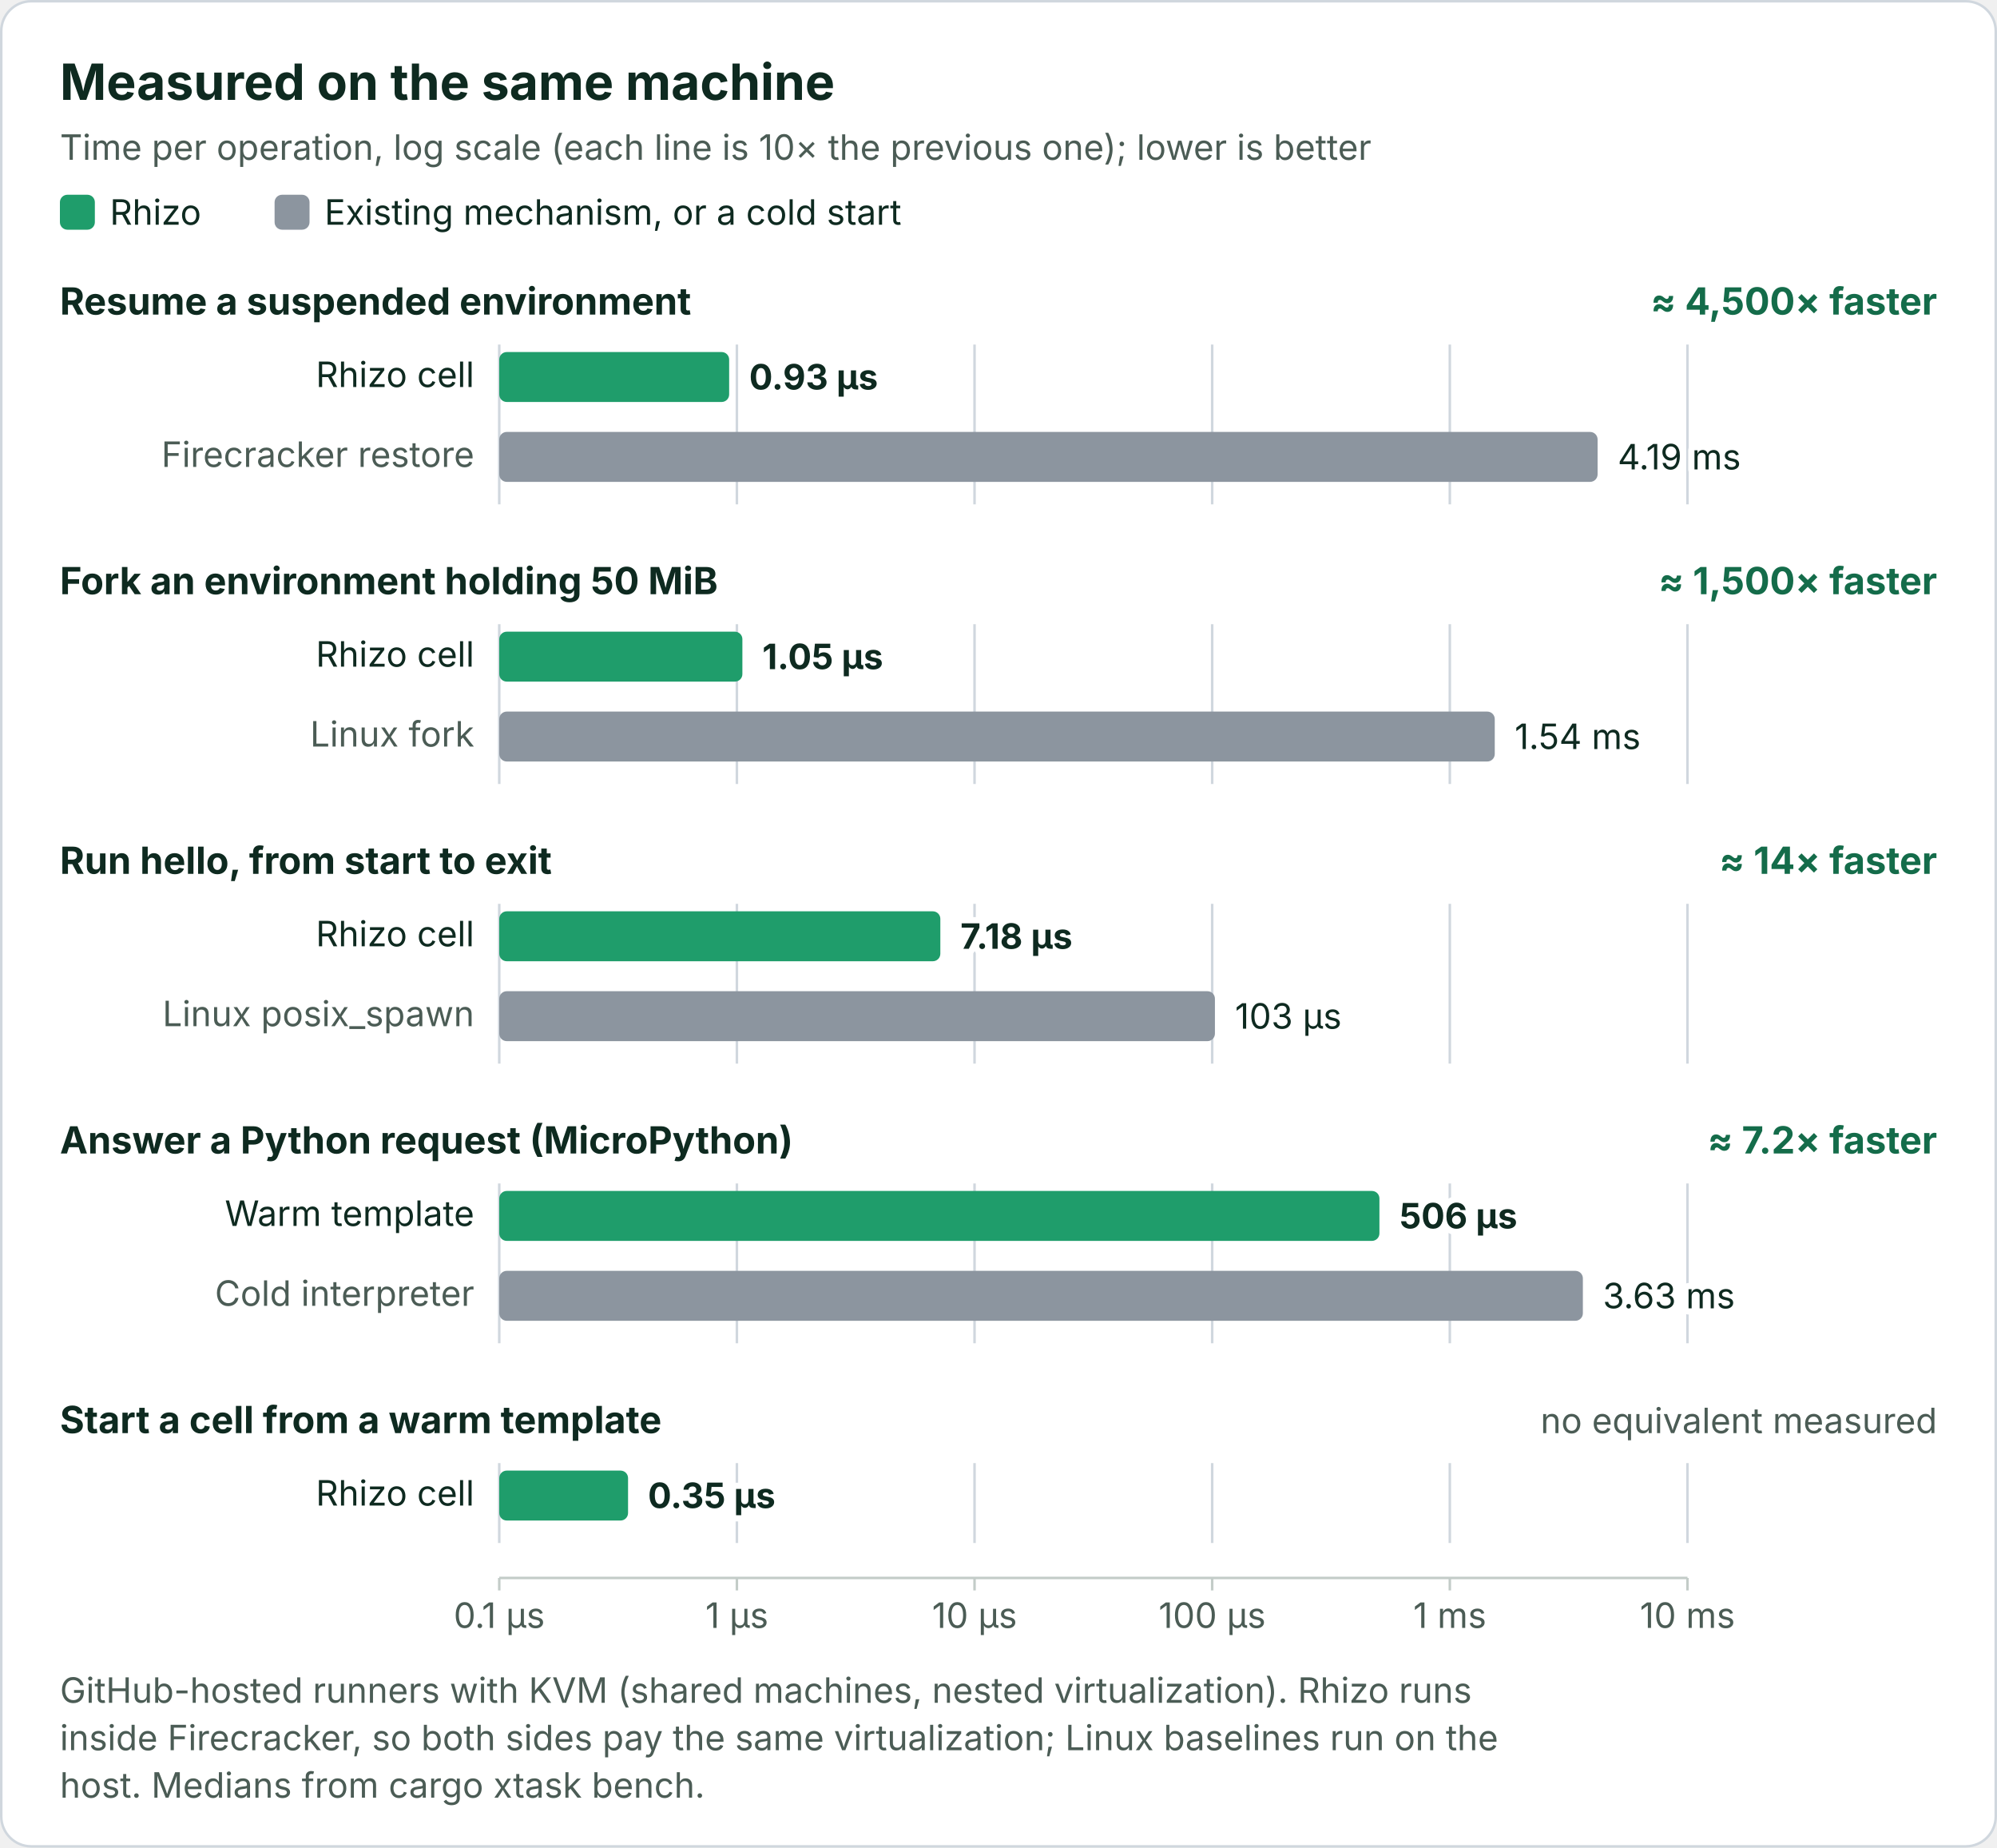
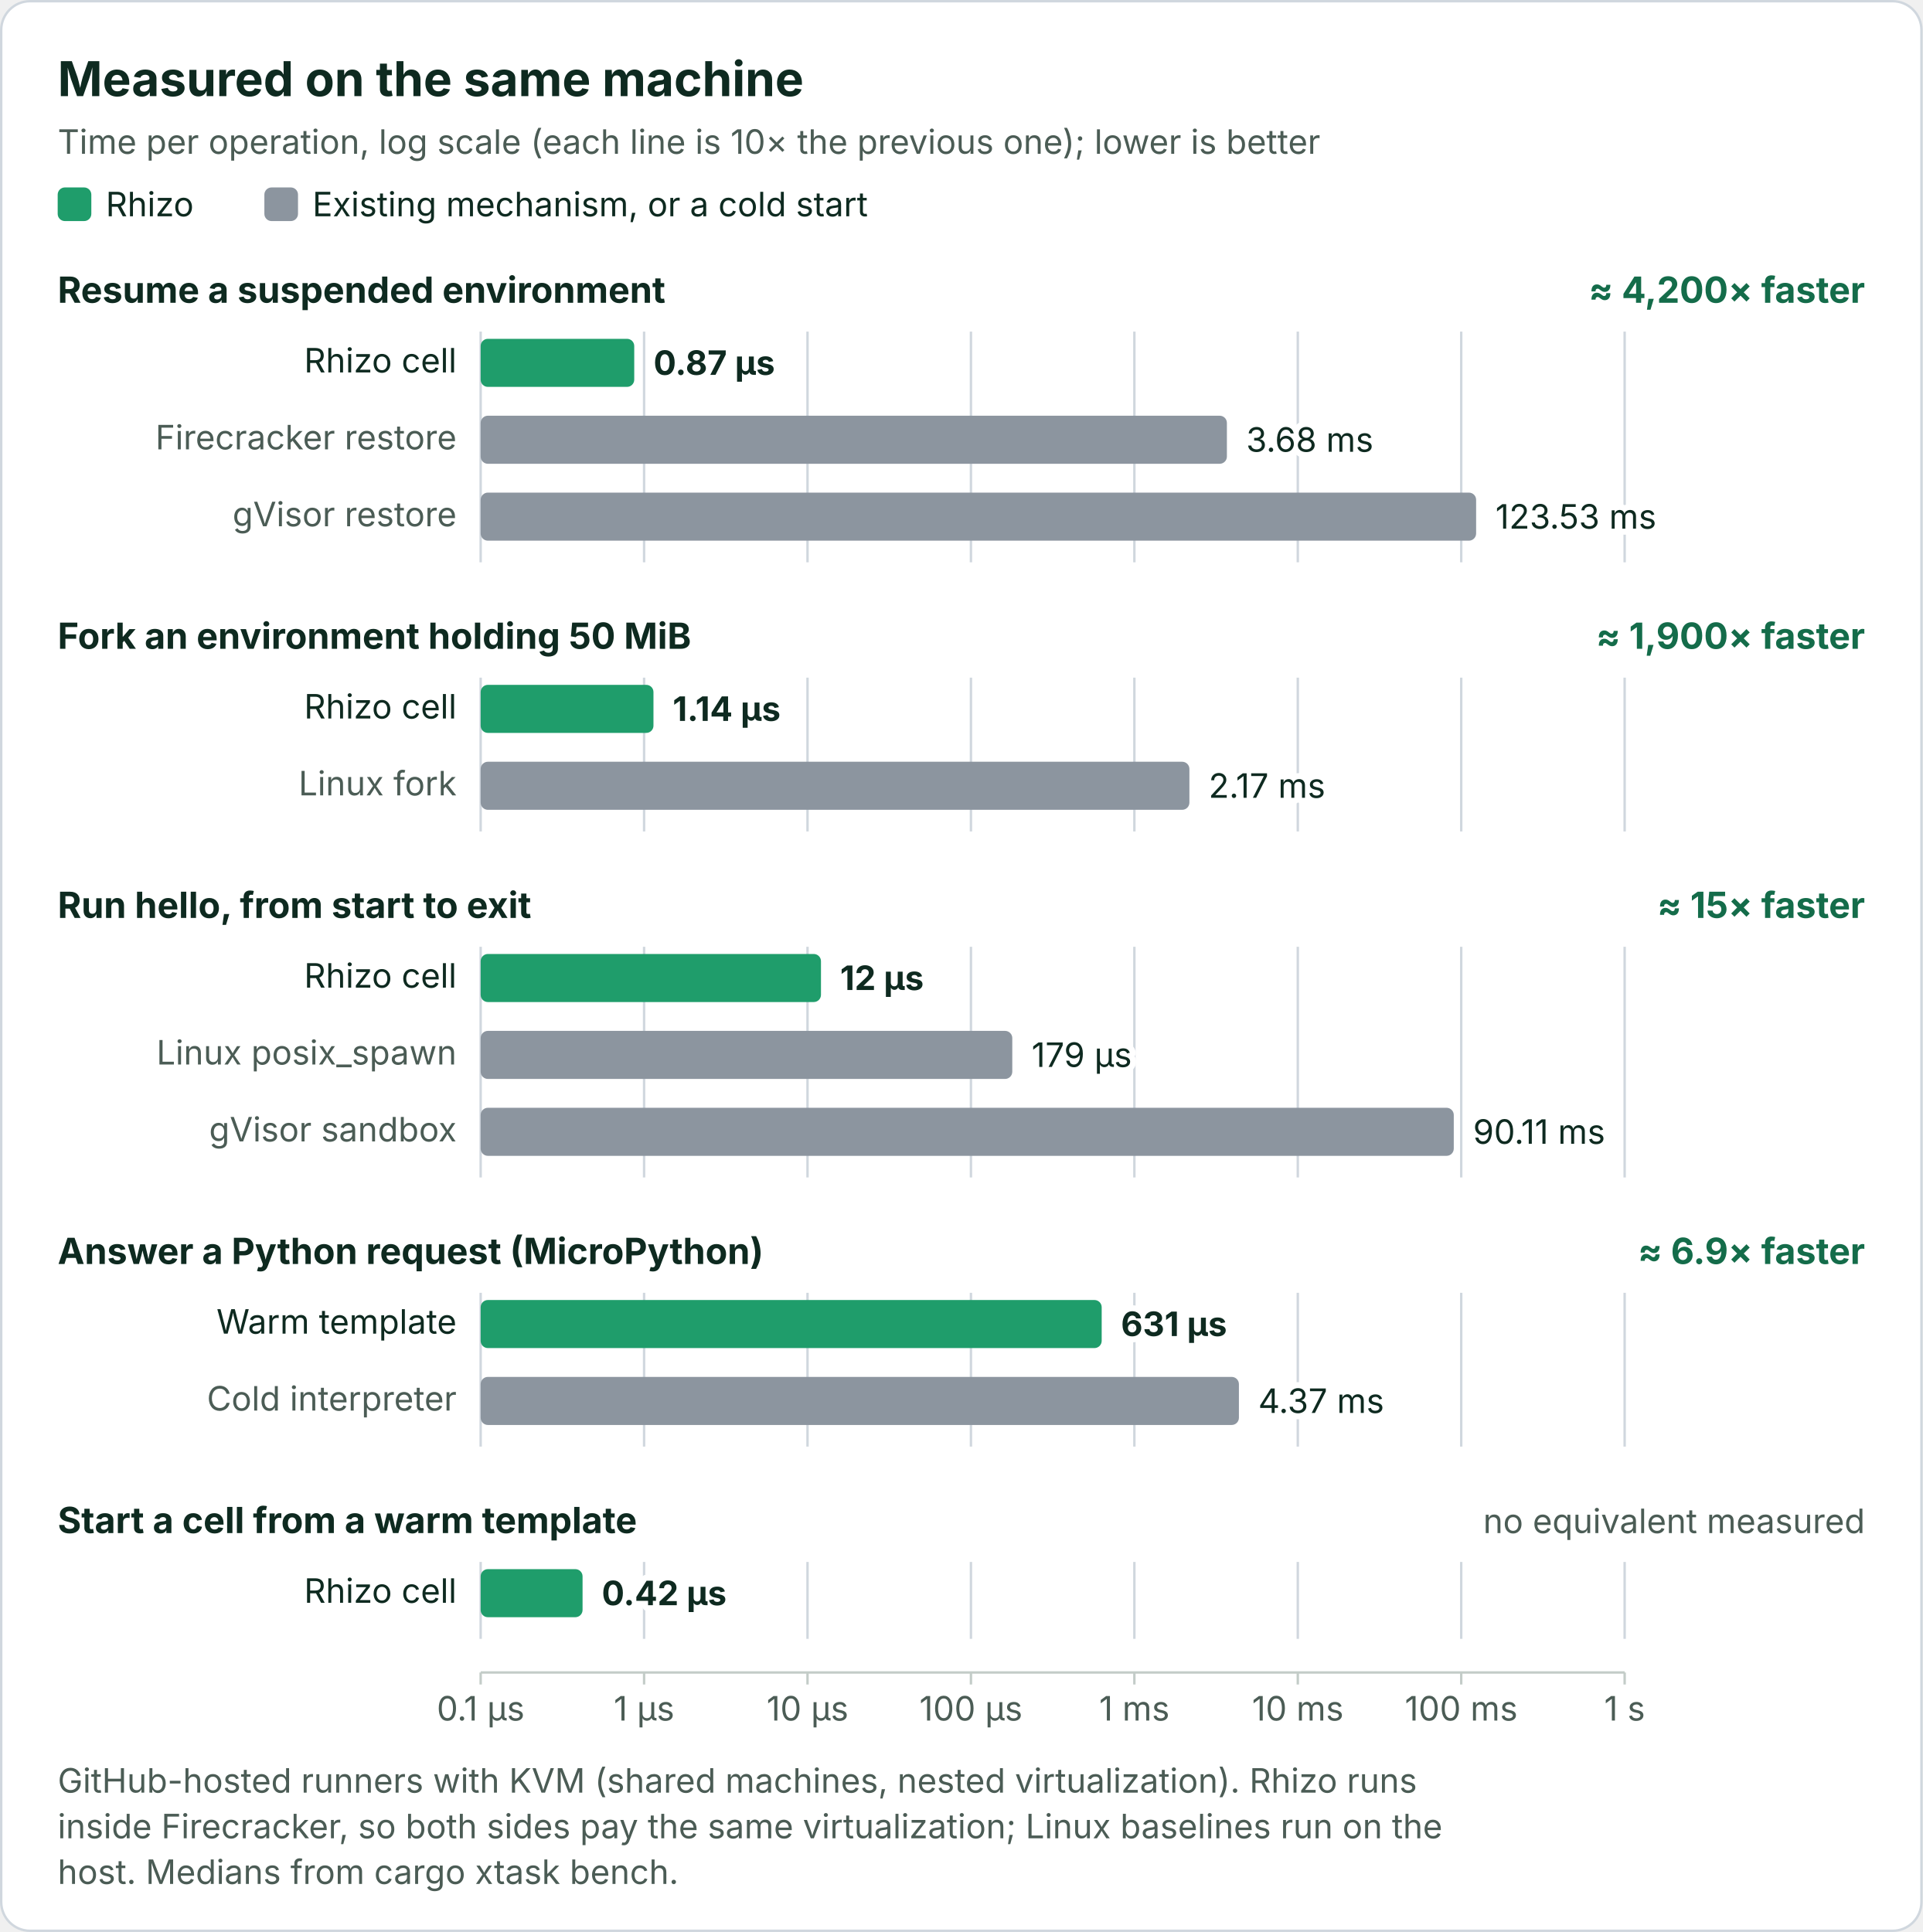
- <svg xmlns="http://www.w3.org/2000/svg" viewBox="0 0 800 740" width="800" height="740" role="img" font-family="Inter, -apple-system, Segoe UI, Helvetica, Arial, sans-serif">
+ <svg xmlns="http://www.w3.org/2000/svg" viewBox="0 0 800 804" width="800" height="804" role="img" font-family="Inter, -apple-system, Segoe UI, Helvetica, Arial, sans-serif">
  <defs>
    <marker id="a" viewBox="0 0 10 10" refX="9" refY="5" markerWidth="7" markerHeight="7" orient="auto-start-reverse">
      <path d="M0 0L10 5L0 10z" fill="#57706a" />
    </marker>
  </defs>
-   <rect class="bg" x="0.5" y="0.5" width="799" height="739" rx="12" fill="#ffffff" stroke="#d0d7de" />
+   <rect class="bg" x="0.5" y="0.5" width="799" height="803" rx="12" fill="#ffffff" stroke="#d0d7de" />
  <text x="24" y="40" font-size="20" fill="#0e2a20" font-weight="700">Measured on the same machine</text>
  <text x="24" y="64" font-size="14" fill="#4b5c55">Time per operation, log scale (each line is 10× the previous one); lower is better</text>
  <rect x="24" y="78" width="14" height="14" rx="3" fill="#1f9d6b" stroke="#1f9d6b" stroke-width="0" />
  <text x="44" y="90" font-size="14" fill="#0e2a20">Rhizo</text>
  <rect x="110" y="78" width="14" height="14" rx="3" fill="#8c959f" stroke="#8c959f" stroke-width="0" />
  <text x="130" y="90" font-size="14" fill="#0e2a20">Existing mechanism, or a cold start</text>
-   <line x1="200" y1="632" x2="676" y2="632" stroke="#c3ccc8" stroke-width="1" />
-   <line x1="200.0" y1="632" x2="200.0" y2="637" stroke="#c3ccc8" stroke-width="1" />
-   <text x="200.0" y="652" font-size="14" fill="#4b5c55" text-anchor="middle">0.1 µs</text>
-   <line x1="295.2" y1="632" x2="295.2" y2="637" stroke="#c3ccc8" stroke-width="1" />
-   <text x="295.2" y="652" font-size="14" fill="#4b5c55" text-anchor="middle">1 µs</text>
-   <line x1="390.4" y1="632" x2="390.4" y2="637" stroke="#c3ccc8" stroke-width="1" />
-   <text x="390.4" y="652" font-size="14" fill="#4b5c55" text-anchor="middle">10 µs</text>
-   <line x1="485.6" y1="632" x2="485.6" y2="637" stroke="#c3ccc8" stroke-width="1" />
-   <text x="485.6" y="652" font-size="14" fill="#4b5c55" text-anchor="middle">100 µs</text>
-   <line x1="580.8" y1="632" x2="580.8" y2="637" stroke="#c3ccc8" stroke-width="1" />
-   <text x="580.8" y="652" font-size="14" fill="#4b5c55" text-anchor="middle">1 ms</text>
-   <line x1="676.0" y1="632" x2="676.0" y2="637" stroke="#c3ccc8" stroke-width="1" />
-   <text x="676.0" y="652" font-size="14" fill="#4b5c55" text-anchor="middle">10 ms</text>
+   <line x1="200" y1="696" x2="676" y2="696" stroke="#c3ccc8" stroke-width="1" />
+   <line x1="200.0" y1="696" x2="200.0" y2="701" stroke="#c3ccc8" stroke-width="1" />
+   <text x="200.0" y="716" font-size="14" fill="#4b5c55" text-anchor="middle">0.1 µs</text>
+   <line x1="268.0" y1="696" x2="268.0" y2="701" stroke="#c3ccc8" stroke-width="1" />
+   <text x="268.0" y="716" font-size="14" fill="#4b5c55" text-anchor="middle">1 µs</text>
+   <line x1="336.0" y1="696" x2="336.0" y2="701" stroke="#c3ccc8" stroke-width="1" />
+   <text x="336.0" y="716" font-size="14" fill="#4b5c55" text-anchor="middle">10 µs</text>
+   <line x1="404.0" y1="696" x2="404.0" y2="701" stroke="#c3ccc8" stroke-width="1" />
+   <text x="404.0" y="716" font-size="14" fill="#4b5c55" text-anchor="middle">100 µs</text>
+   <line x1="472.0" y1="696" x2="472.0" y2="701" stroke="#c3ccc8" stroke-width="1" />
+   <text x="472.0" y="716" font-size="14" fill="#4b5c55" text-anchor="middle">1 ms</text>
+   <line x1="540.0" y1="696" x2="540.0" y2="701" stroke="#c3ccc8" stroke-width="1" />
+   <text x="540.0" y="716" font-size="14" fill="#4b5c55" text-anchor="middle">10 ms</text>
+   <line x1="608.0" y1="696" x2="608.0" y2="701" stroke="#c3ccc8" stroke-width="1" />
+   <text x="608.0" y="716" font-size="14" fill="#4b5c55" text-anchor="middle">100 ms</text>
+   <line x1="676.0" y1="696" x2="676.0" y2="701" stroke="#c3ccc8" stroke-width="1" />
+   <text x="676.0" y="716" font-size="14" fill="#4b5c55" text-anchor="middle">1 s</text>
  <text x="24" y="126" font-size="15" fill="#0e2a20" font-weight="700">Resume a suspended environment</text>
-   <text x="776" y="126" font-size="15" fill="#146c4a" font-weight="700" text-anchor="end">≈ 4,500× faster</text>
-   <line x1="200.0" y1="138" x2="200.0" y2="202" stroke="#d0d7de" stroke-width="1" />
-   <line x1="295.2" y1="138" x2="295.2" y2="202" stroke="#d0d7de" stroke-width="1" />
-   <line x1="390.4" y1="138" x2="390.4" y2="202" stroke="#d0d7de" stroke-width="1" />
-   <line x1="485.6" y1="138" x2="485.6" y2="202" stroke="#d0d7de" stroke-width="1" />
-   <line x1="580.8" y1="138" x2="580.8" y2="202" stroke="#d0d7de" stroke-width="1" />
-   <line x1="676.0" y1="138" x2="676.0" y2="202" stroke="#d0d7de" stroke-width="1" />
+   <text x="776" y="126" font-size="15" fill="#146c4a" font-weight="700" text-anchor="end">≈ 4,200× faster</text>
+   <line x1="200.0" y1="138" x2="200.0" y2="234" stroke="#d0d7de" stroke-width="1" />
+   <line x1="268.0" y1="138" x2="268.0" y2="234" stroke="#d0d7de" stroke-width="1" />
+   <line x1="336.0" y1="138" x2="336.0" y2="234" stroke="#d0d7de" stroke-width="1" />
+   <line x1="404.0" y1="138" x2="404.0" y2="234" stroke="#d0d7de" stroke-width="1" />
+   <line x1="472.0" y1="138" x2="472.0" y2="234" stroke="#d0d7de" stroke-width="1" />
+   <line x1="540.0" y1="138" x2="540.0" y2="234" stroke="#d0d7de" stroke-width="1" />
+   <line x1="608.0" y1="138" x2="608.0" y2="234" stroke="#d0d7de" stroke-width="1" />
+   <line x1="676.0" y1="138" x2="676.0" y2="234" stroke="#d0d7de" stroke-width="1" />
  <text x="190" y="155" font-size="14" fill="#0e2a20" text-anchor="end">Rhizo cell</text>
-   <rect x="200" y="141" width="92.1" height="20" rx="3" fill="#1f9d6b" stroke="#1f9d6b" stroke-width="0" />
-   <text x="300.111" y="156" font-size="14" fill="#0e2a20" font-weight="700" stroke="#ffffff" stroke-width="5" stroke-linejoin="round" paint-order="stroke">0.93 µs</text>
+   <rect x="200" y="141" width="63.9" height="20" rx="3" fill="#1f9d6b" stroke="#1f9d6b" stroke-width="0" />
+   <text x="271.921" y="156" font-size="14" fill="#0e2a20" font-weight="700" stroke="#ffffff" stroke-width="5" stroke-linejoin="round" paint-order="stroke">0.87 µs</text>
  <text x="190" y="187" font-size="14" fill="#4b5c55" text-anchor="end">Firecracker restore</text>
-   <rect x="200" y="173" width="440.0" height="20" rx="3" fill="#8c959f" stroke="#8c959f" stroke-width="0" />
-   <text x="648.029" y="188" font-size="14" fill="#0e2a20" font-weight="400" stroke="#ffffff" stroke-width="5" stroke-linejoin="round" paint-order="stroke">4.19 ms</text>
-   <text x="24" y="238" font-size="15" fill="#0e2a20" font-weight="700">Fork an environment holding 50 MiB</text>
-   <text x="776" y="238" font-size="15" fill="#146c4a" font-weight="700" text-anchor="end">≈ 1,500× faster</text>
-   <line x1="200.0" y1="250" x2="200.0" y2="314" stroke="#d0d7de" stroke-width="1" />
-   <line x1="295.2" y1="250" x2="295.2" y2="314" stroke="#d0d7de" stroke-width="1" />
-   <line x1="390.4" y1="250" x2="390.4" y2="314" stroke="#d0d7de" stroke-width="1" />
-   <line x1="485.6" y1="250" x2="485.6" y2="314" stroke="#d0d7de" stroke-width="1" />
-   <line x1="580.8" y1="250" x2="580.8" y2="314" stroke="#d0d7de" stroke-width="1" />
-   <line x1="676.0" y1="250" x2="676.0" y2="314" stroke="#d0d7de" stroke-width="1" />
-   <text x="190" y="267" font-size="14" fill="#0e2a20" text-anchor="end">Rhizo cell</text>
-   <rect x="200" y="253" width="97.4" height="20" rx="3" fill="#1f9d6b" stroke="#1f9d6b" stroke-width="0" />
-   <text x="305.374" y="268" font-size="14" fill="#0e2a20" font-weight="700" stroke="#ffffff" stroke-width="5" stroke-linejoin="round" paint-order="stroke">1.05 µs</text>
-   <text x="190" y="299" font-size="14" fill="#4b5c55" text-anchor="end">Linux fork</text>
-   <rect x="200" y="285" width="398.8" height="20" rx="3" fill="#8c959f" stroke="#8c959f" stroke-width="0" />
-   <text x="606.782" y="300" font-size="14" fill="#0e2a20" font-weight="400" stroke="#ffffff" stroke-width="5" stroke-linejoin="round" paint-order="stroke">1.54 ms</text>
-   <text x="24" y="350" font-size="15" fill="#0e2a20" font-weight="700">Run hello, from start to exit</text>
-   <text x="776" y="350" font-size="15" fill="#146c4a" font-weight="700" text-anchor="end">≈ 14× faster</text>
-   <line x1="200.0" y1="362" x2="200.0" y2="426" stroke="#d0d7de" stroke-width="1" />
-   <line x1="295.2" y1="362" x2="295.2" y2="426" stroke="#d0d7de" stroke-width="1" />
-   <line x1="390.4" y1="362" x2="390.4" y2="426" stroke="#d0d7de" stroke-width="1" />
-   <line x1="485.6" y1="362" x2="485.6" y2="426" stroke="#d0d7de" stroke-width="1" />
-   <line x1="580.8" y1="362" x2="580.8" y2="426" stroke="#d0d7de" stroke-width="1" />
-   <line x1="676.0" y1="362" x2="676.0" y2="426" stroke="#d0d7de" stroke-width="1" />
-   <text x="190" y="379" font-size="14" fill="#0e2a20" text-anchor="end">Rhizo cell</text>
-   <rect x="200" y="365" width="176.7" height="20" rx="3" fill="#1f9d6b" stroke="#1f9d6b" stroke-width="0" />
-   <text x="384.732" y="380" font-size="14" fill="#0e2a20" font-weight="700" stroke="#ffffff" stroke-width="5" stroke-linejoin="round" paint-order="stroke">7.18 µs</text>
-   <text x="190" y="411" font-size="14" fill="#4b5c55" text-anchor="end">Linux posix_spawn</text>
-   <rect x="200" y="397" width="286.7" height="20" rx="3" fill="#8c959f" stroke="#8c959f" stroke-width="0" />
-   <text x="494.745" y="412" font-size="14" fill="#0e2a20" font-weight="400" stroke="#ffffff" stroke-width="5" stroke-linejoin="round" paint-order="stroke">103 µs</text>
-   <text x="24" y="462" font-size="15" fill="#0e2a20" font-weight="700">Answer a Python request (MicroPython)</text>
-   <text x="776" y="462" font-size="15" fill="#146c4a" font-weight="700" text-anchor="end">≈ 7.2× faster</text>
-   <line x1="200.0" y1="474" x2="200.0" y2="538" stroke="#d0d7de" stroke-width="1" />
-   <line x1="295.2" y1="474" x2="295.2" y2="538" stroke="#d0d7de" stroke-width="1" />
-   <line x1="390.4" y1="474" x2="390.4" y2="538" stroke="#d0d7de" stroke-width="1" />
-   <line x1="485.6" y1="474" x2="485.6" y2="538" stroke="#d0d7de" stroke-width="1" />
-   <line x1="580.8" y1="474" x2="580.8" y2="538" stroke="#d0d7de" stroke-width="1" />
-   <line x1="676.0" y1="474" x2="676.0" y2="538" stroke="#d0d7de" stroke-width="1" />
-   <text x="190" y="491" font-size="14" fill="#0e2a20" text-anchor="end">Warm template</text>
-   <rect x="200" y="477" width="352.6" height="20" rx="3" fill="#1f9d6b" stroke="#1f9d6b" stroke-width="0" />
-   <text x="560.645" y="492" font-size="14" fill="#0e2a20" font-weight="700" stroke="#ffffff" stroke-width="5" stroke-linejoin="round" paint-order="stroke">506 µs</text>
-   <text x="190" y="523" font-size="14" fill="#4b5c55" text-anchor="end">Cold interpreter</text>
-   <rect x="200" y="509" width="434.1" height="20" rx="3" fill="#8c959f" stroke="#8c959f" stroke-width="0" />
-   <text x="642.084" y="524" font-size="14" fill="#0e2a20" font-weight="400" stroke="#ffffff" stroke-width="5" stroke-linejoin="round" paint-order="stroke">3.63 ms</text>
-   <text x="24" y="574" font-size="15" fill="#0e2a20" font-weight="700">Start a cell from a warm template</text>
-   <text x="776" y="574" font-size="14" fill="#4b5c55" text-anchor="end">no equivalent measured</text>
-   <line x1="200.0" y1="586" x2="200.0" y2="618" stroke="#d0d7de" stroke-width="1" />
-   <line x1="295.2" y1="586" x2="295.2" y2="618" stroke="#d0d7de" stroke-width="1" />
-   <line x1="390.4" y1="586" x2="390.4" y2="618" stroke="#d0d7de" stroke-width="1" />
-   <line x1="485.6" y1="586" x2="485.6" y2="618" stroke="#d0d7de" stroke-width="1" />
-   <line x1="580.8" y1="586" x2="580.8" y2="618" stroke="#d0d7de" stroke-width="1" />
-   <line x1="676.0" y1="586" x2="676.0" y2="618" stroke="#d0d7de" stroke-width="1" />
-   <text x="190" y="603" font-size="14" fill="#0e2a20" text-anchor="end">Rhizo cell</text>
-   <rect x="200" y="589" width="51.6" height="20" rx="3" fill="#1f9d6b" stroke="#1f9d6b" stroke-width="0" />
-   <text x="259.558" y="604" font-size="14" fill="#0e2a20" font-weight="700" stroke="#ffffff" stroke-width="5" stroke-linejoin="round" paint-order="stroke">0.35 µs</text>
-   <text x="24" y="682" font-size="14" fill="#4b5c55">GitHub-hosted runners with KVM (shared machines, nested virtualization). Rhizo runs</text>
-   <text x="24" y="701" font-size="14" fill="#4b5c55">inside Firecracker, so both sides pay the same virtualization; Linux baselines run on the</text>
-   <text x="24" y="720" font-size="14" fill="#4b5c55">host. Medians from cargo xtask bench.</text>
+   <rect x="200" y="173" width="310.5" height="20" rx="3" fill="#8c959f" stroke="#8c959f" stroke-width="0" />
+   <text x="518.503" y="188" font-size="14" fill="#0e2a20" font-weight="400" stroke="#ffffff" stroke-width="5" stroke-linejoin="round" paint-order="stroke">3.68 ms</text>
+   <text x="190" y="219" font-size="14" fill="#4b5c55" text-anchor="end">gVisor restore</text>
+   <rect x="200" y="205" width="414.2" height="20" rx="3" fill="#8c959f" stroke="#8c959f" stroke-width="0" />
+   <text x="622.24" y="220" font-size="14" fill="#0e2a20" font-weight="400" stroke="#ffffff" stroke-width="5" stroke-linejoin="round" paint-order="stroke">123.53 ms</text>
+   <text x="24" y="270" font-size="15" fill="#0e2a20" font-weight="700">Fork an environment holding 50 MiB</text>
+   <text x="776" y="270" font-size="15" fill="#146c4a" font-weight="700" text-anchor="end">≈ 1,900× faster</text>
+   <line x1="200.0" y1="282" x2="200.0" y2="346" stroke="#d0d7de" stroke-width="1" />
+   <line x1="268.0" y1="282" x2="268.0" y2="346" stroke="#d0d7de" stroke-width="1" />
+   <line x1="336.0" y1="282" x2="336.0" y2="346" stroke="#d0d7de" stroke-width="1" />
+   <line x1="404.0" y1="282" x2="404.0" y2="346" stroke="#d0d7de" stroke-width="1" />
+   <line x1="472.0" y1="282" x2="472.0" y2="346" stroke="#d0d7de" stroke-width="1" />
+   <line x1="540.0" y1="282" x2="540.0" y2="346" stroke="#d0d7de" stroke-width="1" />
+   <line x1="608.0" y1="282" x2="608.0" y2="346" stroke="#d0d7de" stroke-width="1" />
+   <line x1="676.0" y1="282" x2="676.0" y2="346" stroke="#d0d7de" stroke-width="1" />
+   <text x="190" y="299" font-size="14" fill="#0e2a20" text-anchor="end">Rhizo cell</text>
+   <rect x="200" y="285" width="71.9" height="20" rx="3" fill="#1f9d6b" stroke="#1f9d6b" stroke-width="0" />
+   <text x="279.895" y="300" font-size="14" fill="#0e2a20" font-weight="700" stroke="#ffffff" stroke-width="5" stroke-linejoin="round" paint-order="stroke">1.14 µs</text>
+   <text x="190" y="331" font-size="14" fill="#4b5c55" text-anchor="end">Linux fork</text>
+   <rect x="200" y="317" width="294.9" height="20" rx="3" fill="#8c959f" stroke="#8c959f" stroke-width="0" />
+   <text x="502.881" y="332" font-size="14" fill="#0e2a20" font-weight="400" stroke="#ffffff" stroke-width="5" stroke-linejoin="round" paint-order="stroke">2.17 ms</text>
+   <text x="24" y="382" font-size="15" fill="#0e2a20" font-weight="700">Run hello, from start to exit</text>
+   <text x="776" y="382" font-size="15" fill="#146c4a" font-weight="700" text-anchor="end">≈ 15× faster</text>
+   <line x1="200.0" y1="394" x2="200.0" y2="490" stroke="#d0d7de" stroke-width="1" />
+   <line x1="268.0" y1="394" x2="268.0" y2="490" stroke="#d0d7de" stroke-width="1" />
+   <line x1="336.0" y1="394" x2="336.0" y2="490" stroke="#d0d7de" stroke-width="1" />
+   <line x1="404.0" y1="394" x2="404.0" y2="490" stroke="#d0d7de" stroke-width="1" />
+   <line x1="472.0" y1="394" x2="472.0" y2="490" stroke="#d0d7de" stroke-width="1" />
+   <line x1="540.0" y1="394" x2="540.0" y2="490" stroke="#d0d7de" stroke-width="1" />
+   <line x1="608.0" y1="394" x2="608.0" y2="490" stroke="#d0d7de" stroke-width="1" />
+   <line x1="676.0" y1="394" x2="676.0" y2="490" stroke="#d0d7de" stroke-width="1" />
+   <text x="190" y="411" font-size="14" fill="#0e2a20" text-anchor="end">Rhizo cell</text>
+   <rect x="200" y="397" width="141.6" height="20" rx="3" fill="#1f9d6b" stroke="#1f9d6b" stroke-width="0" />
+   <text x="349.561" y="412" font-size="14" fill="#0e2a20" font-weight="700" stroke="#ffffff" stroke-width="5" stroke-linejoin="round" paint-order="stroke">12 µs</text>
+   <text x="190" y="443" font-size="14" fill="#4b5c55" text-anchor="end">Linux posix_spawn</text>
+   <rect x="200" y="429" width="221.2" height="20" rx="3" fill="#8c959f" stroke="#8c959f" stroke-width="0" />
+   <text x="429.244" y="444" font-size="14" fill="#0e2a20" font-weight="400" stroke="#ffffff" stroke-width="5" stroke-linejoin="round" paint-order="stroke">179 µs</text>
+   <text x="190" y="475" font-size="14" fill="#4b5c55" text-anchor="end">gVisor sandbox</text>
+   <rect x="200" y="461" width="404.9" height="20" rx="3" fill="#8c959f" stroke="#8c959f" stroke-width="0" />
+   <text x="612.924" y="476" font-size="14" fill="#0e2a20" font-weight="400" stroke="#ffffff" stroke-width="5" stroke-linejoin="round" paint-order="stroke">90.11 ms</text>
+   <text x="24" y="526" font-size="15" fill="#0e2a20" font-weight="700">Answer a Python request (MicroPython)</text>
+   <text x="776" y="526" font-size="15" fill="#146c4a" font-weight="700" text-anchor="end">≈ 6.9× faster</text>
+   <line x1="200.0" y1="538" x2="200.0" y2="602" stroke="#d0d7de" stroke-width="1" />
+   <line x1="268.0" y1="538" x2="268.0" y2="602" stroke="#d0d7de" stroke-width="1" />
+   <line x1="336.0" y1="538" x2="336.0" y2="602" stroke="#d0d7de" stroke-width="1" />
+   <line x1="404.0" y1="538" x2="404.0" y2="602" stroke="#d0d7de" stroke-width="1" />
+   <line x1="472.0" y1="538" x2="472.0" y2="602" stroke="#d0d7de" stroke-width="1" />
+   <line x1="540.0" y1="538" x2="540.0" y2="602" stroke="#d0d7de" stroke-width="1" />
+   <line x1="608.0" y1="538" x2="608.0" y2="602" stroke="#d0d7de" stroke-width="1" />
+   <line x1="676.0" y1="538" x2="676.0" y2="602" stroke="#d0d7de" stroke-width="1" />
+   <text x="190" y="555" font-size="14" fill="#0e2a20" text-anchor="end">Warm template</text>
+   <rect x="200" y="541" width="258.4" height="20" rx="3" fill="#1f9d6b" stroke="#1f9d6b" stroke-width="0" />
+   <text x="466.417" y="556" font-size="14" fill="#0e2a20" font-weight="700" stroke="#ffffff" stroke-width="5" stroke-linejoin="round" paint-order="stroke">631 µs</text>
+   <text x="190" y="587" font-size="14" fill="#4b5c55" text-anchor="end">Cold interpreter</text>
+   <rect x="200" y="573" width="315.5" height="20" rx="3" fill="#8c959f" stroke="#8c959f" stroke-width="0" />
+   <text x="523.519" y="588" font-size="14" fill="#0e2a20" font-weight="400" stroke="#ffffff" stroke-width="5" stroke-linejoin="round" paint-order="stroke">4.37 ms</text>
+   <text x="24" y="638" font-size="15" fill="#0e2a20" font-weight="700">Start a cell from a warm template</text>
+   <text x="776" y="638" font-size="14" fill="#4b5c55" text-anchor="end">no equivalent measured</text>
+   <line x1="200.0" y1="650" x2="200.0" y2="682" stroke="#d0d7de" stroke-width="1" />
+   <line x1="268.0" y1="650" x2="268.0" y2="682" stroke="#d0d7de" stroke-width="1" />
+   <line x1="336.0" y1="650" x2="336.0" y2="682" stroke="#d0d7de" stroke-width="1" />
+   <line x1="404.0" y1="650" x2="404.0" y2="682" stroke="#d0d7de" stroke-width="1" />
+   <line x1="472.0" y1="650" x2="472.0" y2="682" stroke="#d0d7de" stroke-width="1" />
+   <line x1="540.0" y1="650" x2="540.0" y2="682" stroke="#d0d7de" stroke-width="1" />
+   <line x1="608.0" y1="650" x2="608.0" y2="682" stroke="#d0d7de" stroke-width="1" />
+   <line x1="676.0" y1="650" x2="676.0" y2="682" stroke="#d0d7de" stroke-width="1" />
+   <text x="190" y="667" font-size="14" fill="#0e2a20" text-anchor="end">Rhizo cell</text>
+   <rect x="200" y="653" width="42.4" height="20" rx="3" fill="#1f9d6b" stroke="#1f9d6b" stroke-width="0" />
+   <text x="250.381" y="668" font-size="14" fill="#0e2a20" font-weight="700" stroke="#ffffff" stroke-width="5" stroke-linejoin="round" paint-order="stroke">0.42 µs</text>
+   <text x="24" y="746" font-size="14" fill="#4b5c55">GitHub-hosted runners with KVM (shared machines, nested virtualization). Rhizo runs</text>
+   <text x="24" y="765" font-size="14" fill="#4b5c55">inside Firecracker, so both sides pay the same virtualization; Linux baselines run on the</text>
+   <text x="24" y="784" font-size="14" fill="#4b5c55">host. Medians from cargo xtask bench.</text>
</svg>
